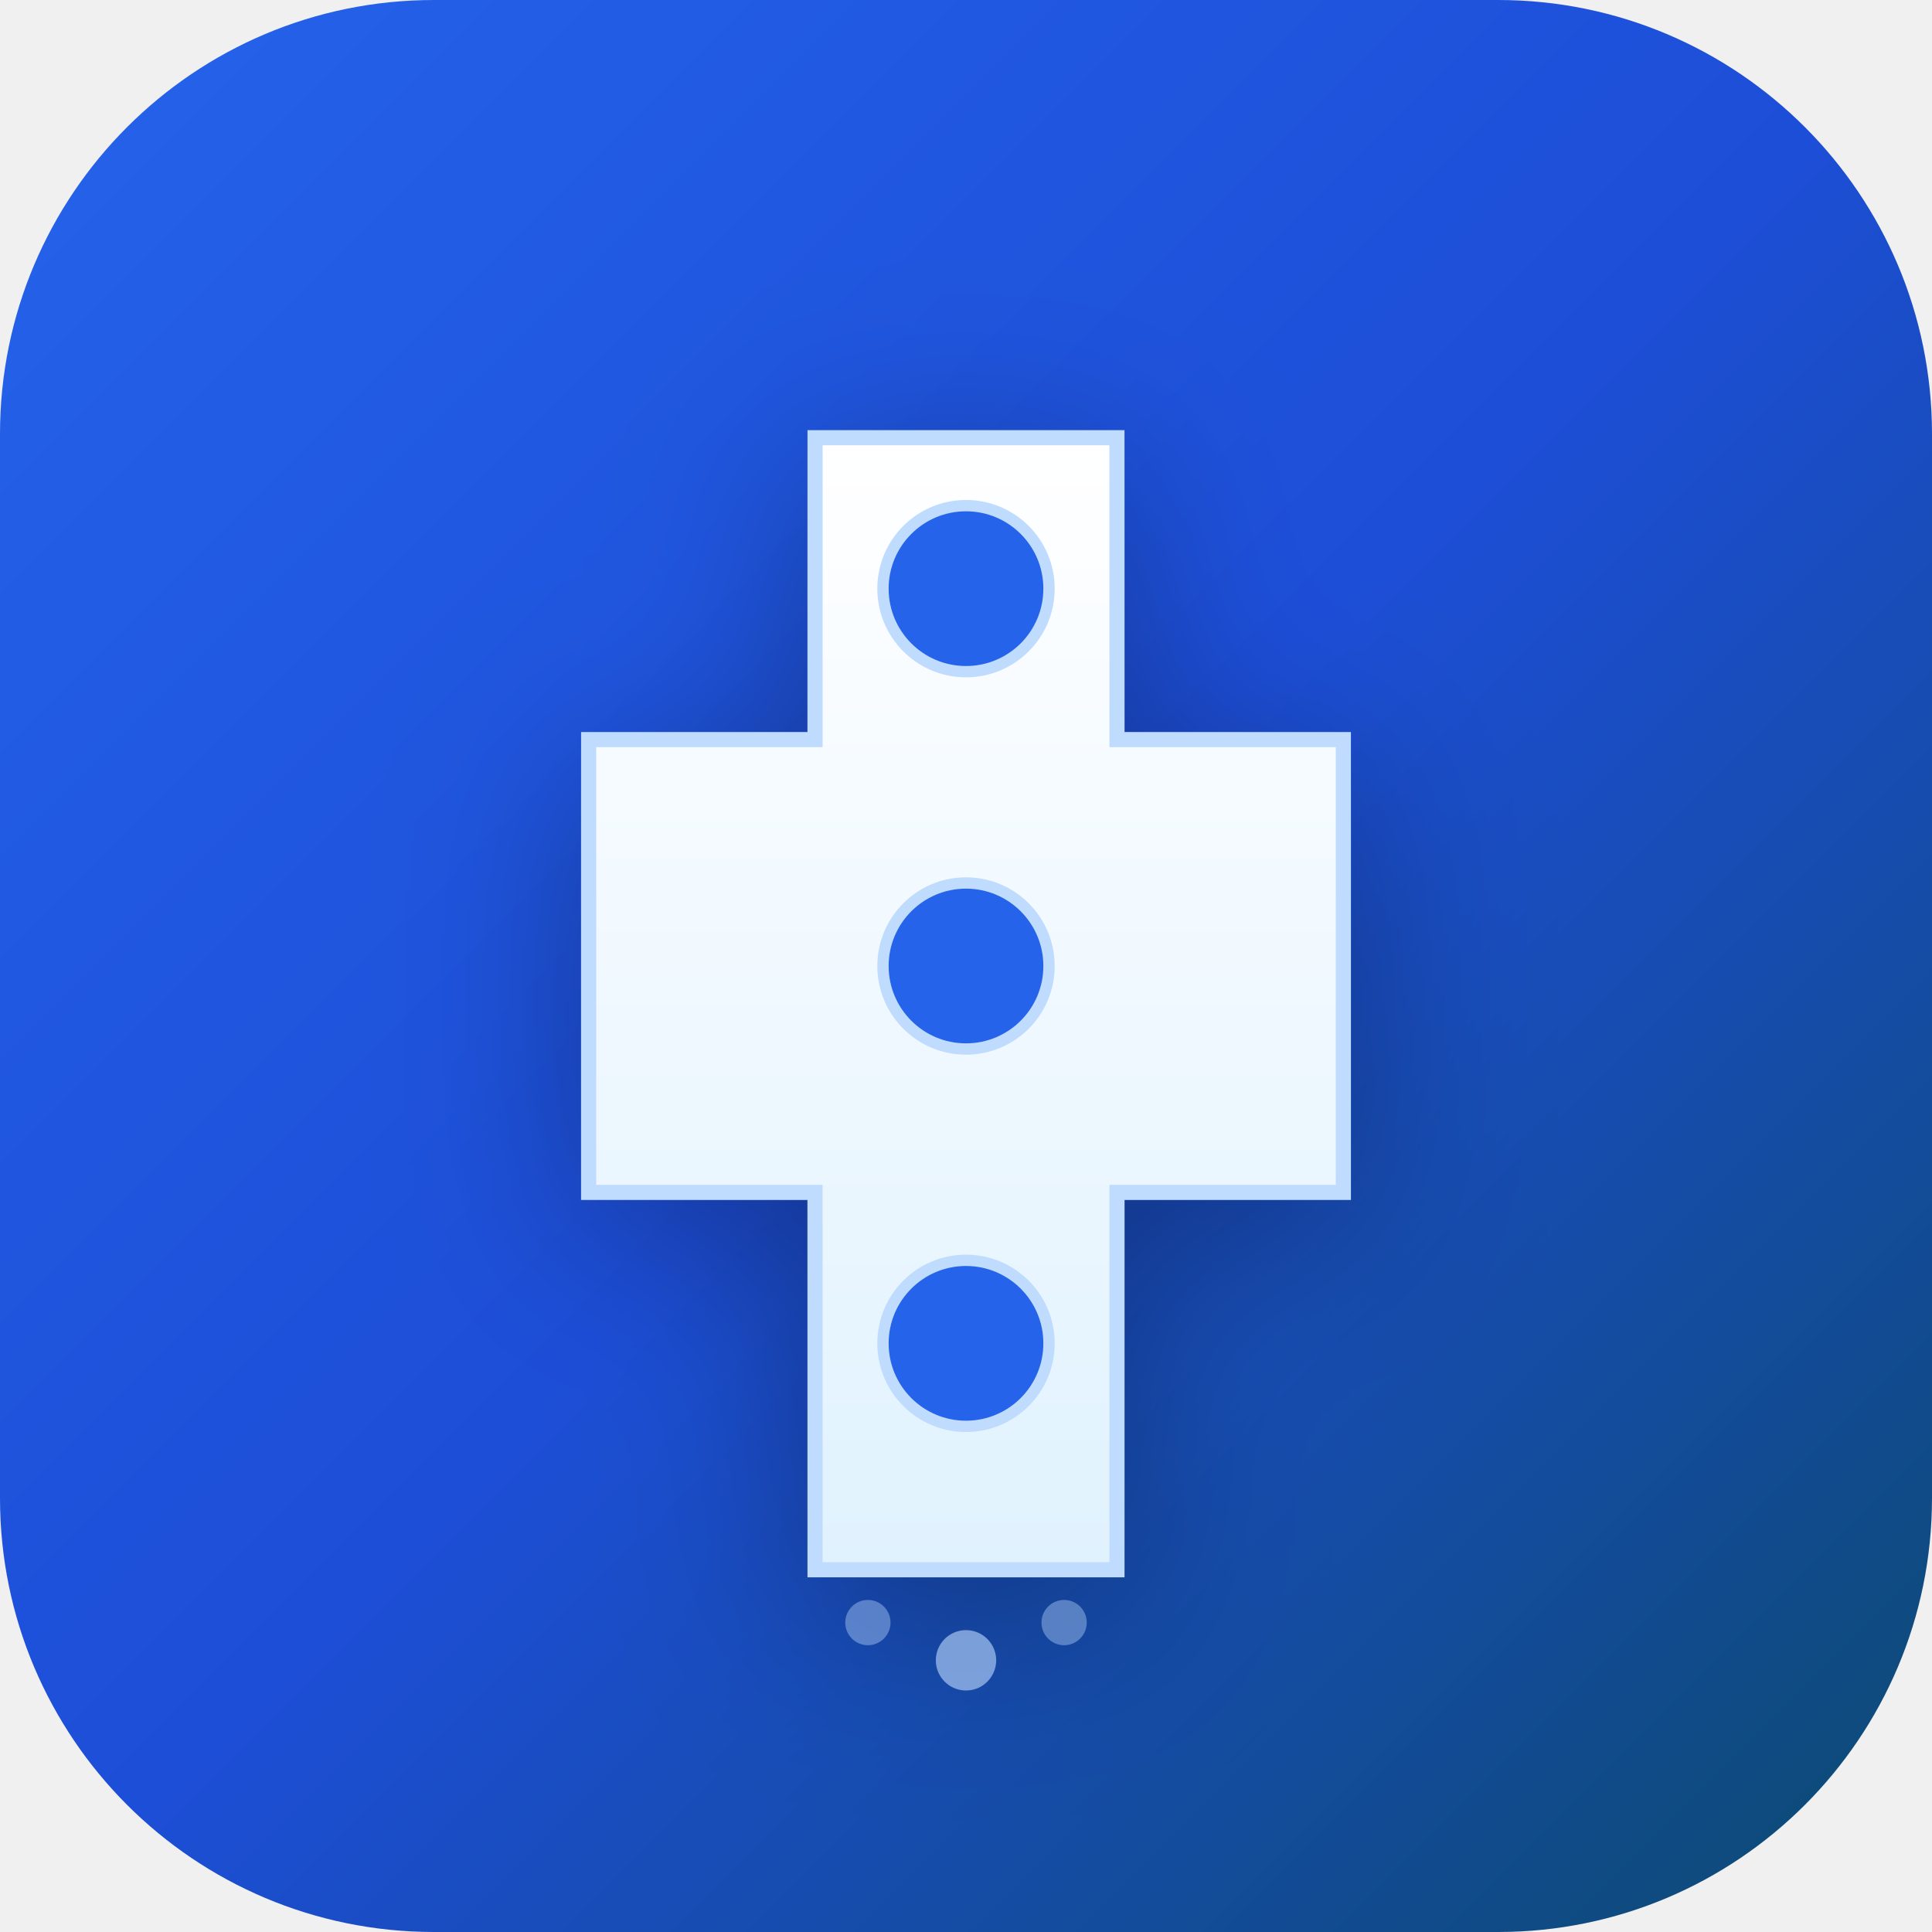
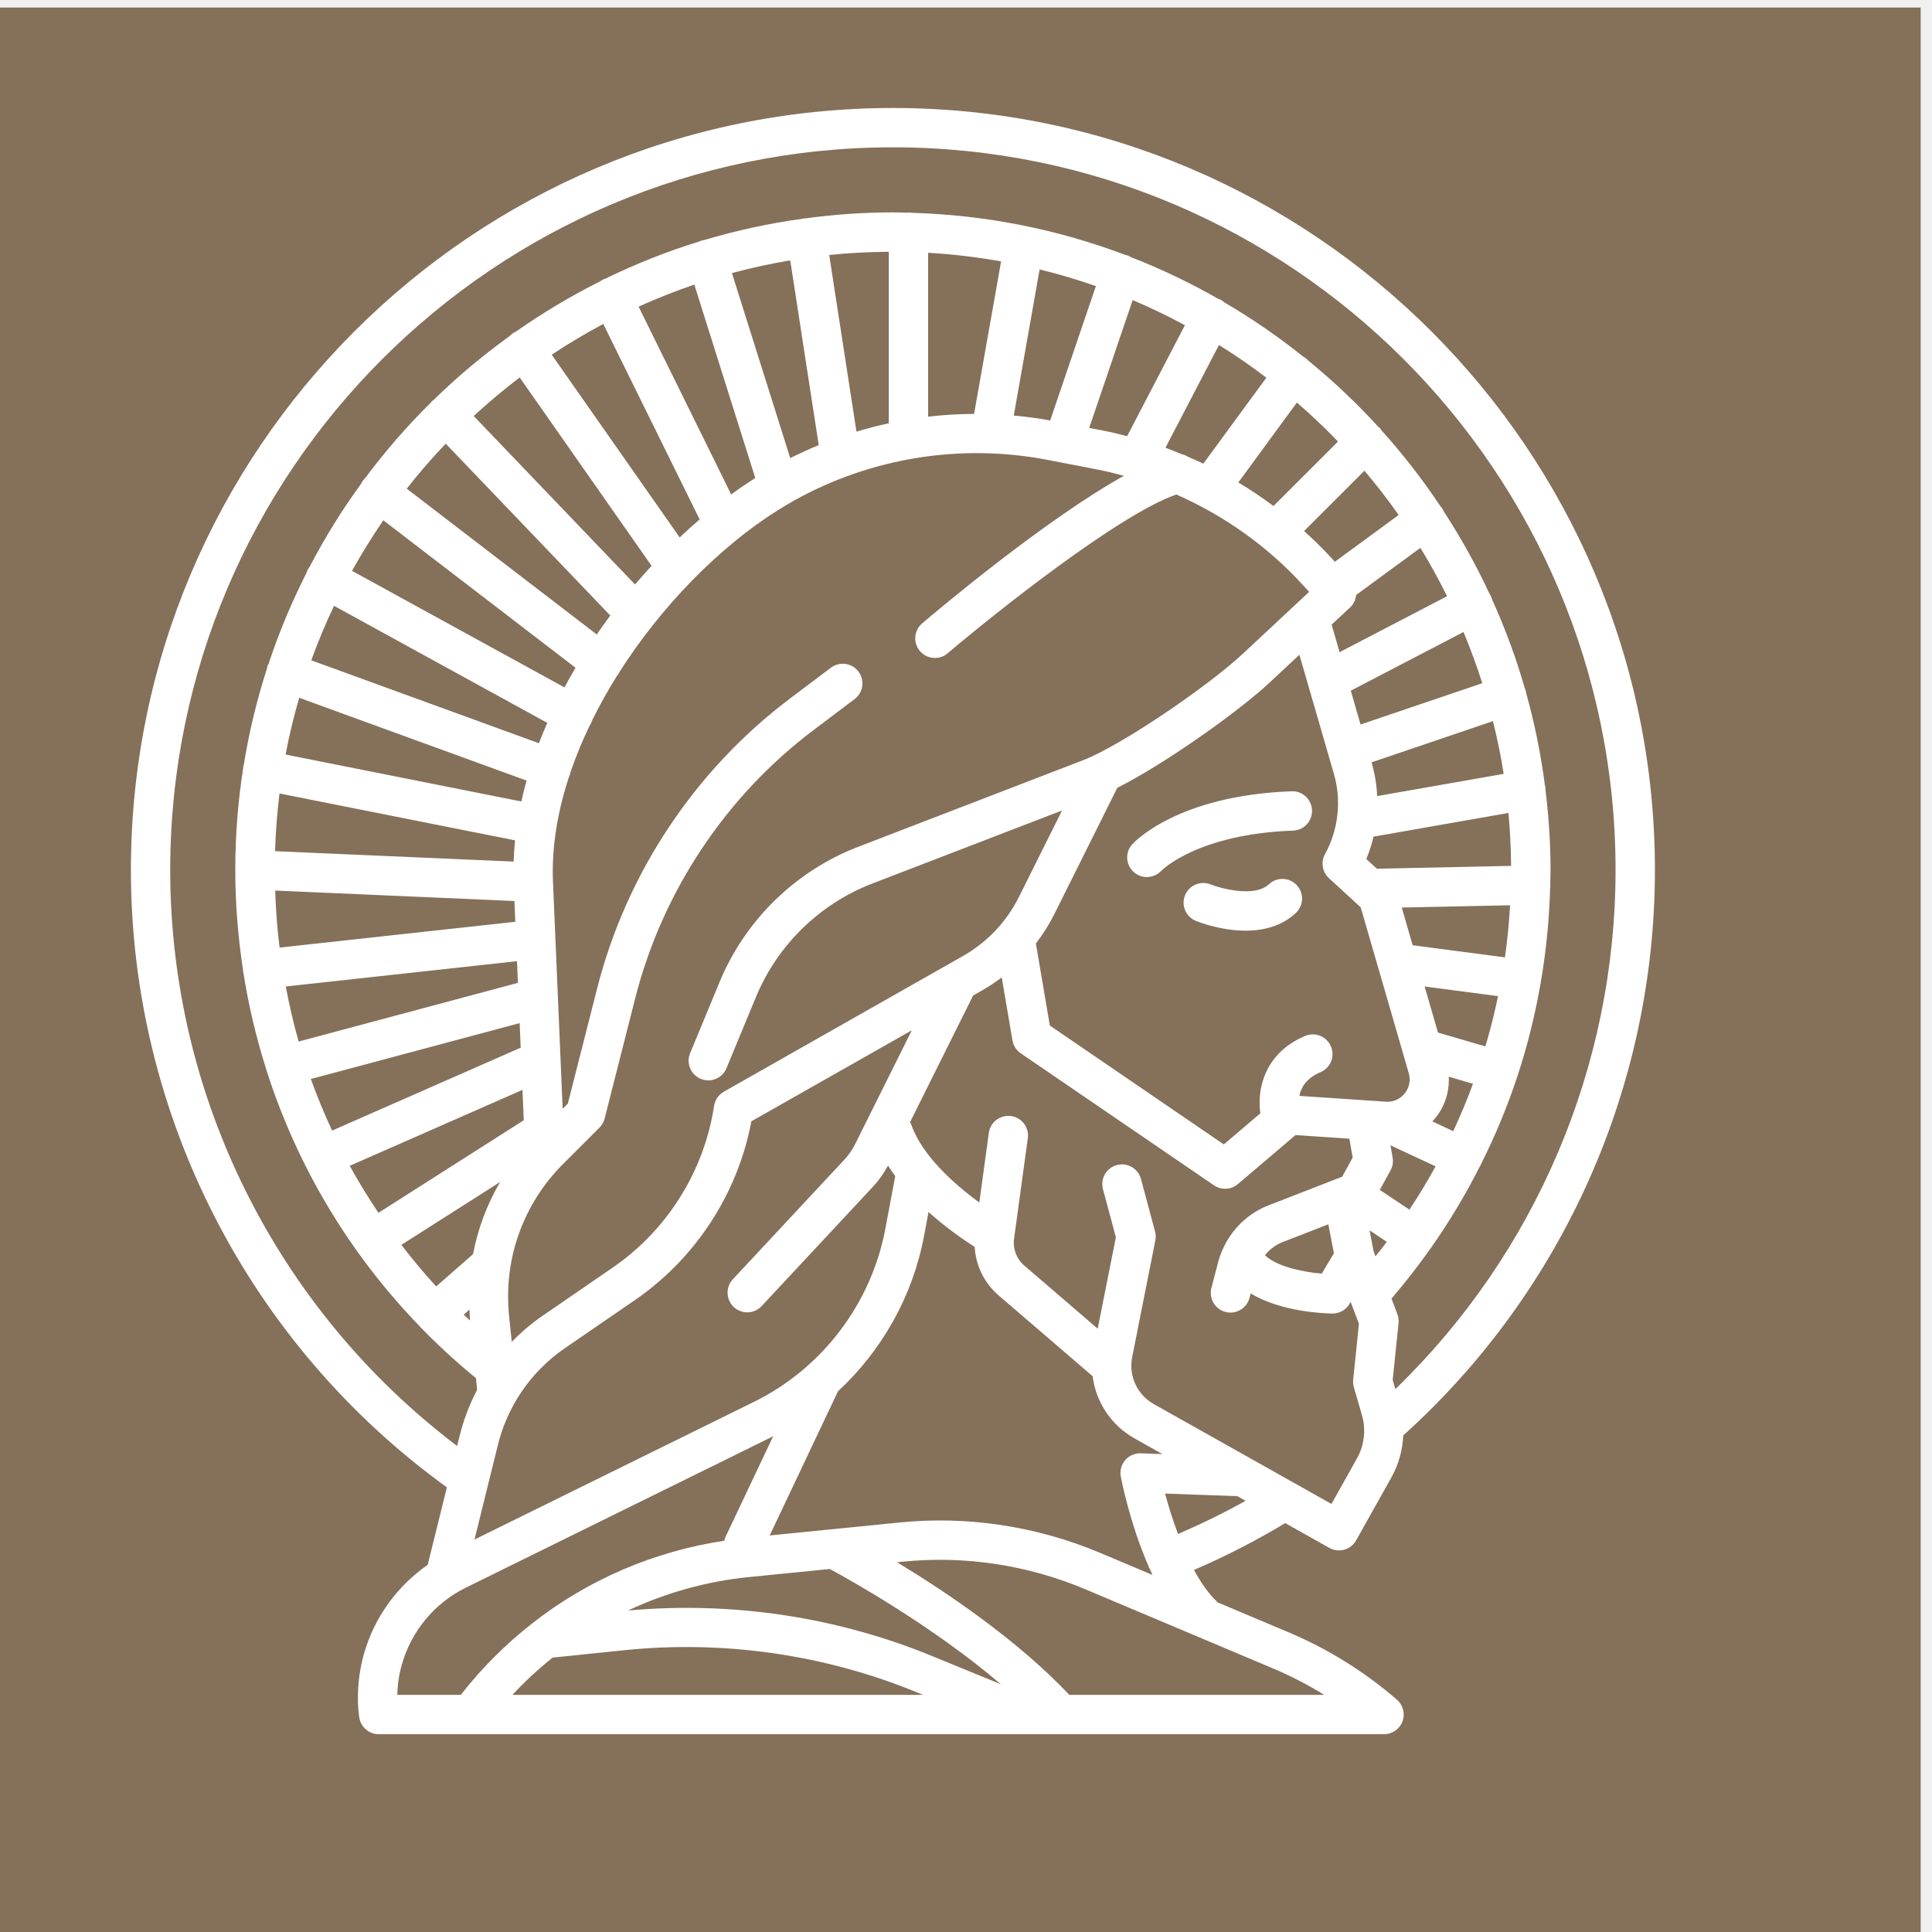
- <svg xmlns="http://www.w3.org/2000/svg" viewBox="0 0 512 512">
+ <svg xmlns="http://www.w3.org/2000/svg" xml:space="preserve" width="512px" height="512px" version="1.1" style="shape-rendering:geometricPrecision; text-rendering:geometricPrecision; image-rendering:optimizeQuality; fill-rule:evenodd; clip-rule:evenodd" viewBox="0 0 512 512">
  <defs>
-     <linearGradient id="bgGrad" x1="0%" y1="0%" x2="100%" y2="100%">
-       <stop offset="0%" style="stop-color:#2563eb;stop-opacity:1" />
-       <stop offset="50%" style="stop-color:#1d4ed8;stop-opacity:1" />
-       <stop offset="100%" style="stop-color:#0c4a6e;stop-opacity:1" />
-     </linearGradient>
-     <linearGradient id="crossGrad" x1="0%" y1="0%" x2="0%" y2="100%">
-       <stop offset="0%" style="stop-color:#ffffff;stop-opacity:1" />
-       <stop offset="100%" style="stop-color:#e0f2fe;stop-opacity:1" />
-     </linearGradient>
+     <style type="text/css">
+    
+     .fil1 {fill:white}
+     .fil0 {fill:#85705A}
+    
+   </style>
  </defs>
-   <rect width="512" height="512" rx="115" fill="url(#bgGrad)" />
-   <g transform="translate(256, 256)">
-     <path d="M -40 -140 L 40 -140 L 40 -60 L 100 -60 L 100 60 L 40 60 L 40 160 L -40 160 L -40 60 L -100 60 L -100 -60 L -40 -60 Z" fill="url(#crossGrad)" stroke="#bfdbfe" stroke-width="4" filter="drop-shadow(0 10px 25px rgba(0,0,0,0.3))" />
-     <circle cx="0" cy="-100" r="22" fill="#2563eb" stroke="#bfdbfe" stroke-width="3" />
-     <circle cx="0" cy="0" r="22" fill="#2563eb" stroke="#bfdbfe" stroke-width="3" />
-     <circle cx="0" cy="100" r="22" fill="#2563eb" stroke="#bfdbfe" stroke-width="3" />
+   <g id="Camada_x0020_1">
+     <rect class="fil0" x="-3" y="2" width="512" height="512" />
+     <path class="fil1" d="M342.3 209.7c-30.33,1.1 -41.8,13.55 -42.27,14.08 -1.9,2.12 -1.72,5.35 0.38,7.28 0.99,0.92 2.25,1.37 3.51,1.37 1.4,-0.01 2.8,-0.56 3.83,-1.65 0.09,-0.09 9.49,-9.73 34.93,-10.66 2.88,-0.1 5.13,-2.52 5.02,-5.4 -0.1,-2.88 -2.58,-5.18 -5.4,-5.02z" />
+     <path class="fil1" d="M336.28 234.34c-3.76,3.53 -12.65,1.15 -15.47,0.04 -2.67,-1.08 -5.69,0.22 -6.77,2.89 -1.07,2.67 0.22,5.7 2.89,6.78 1.02,0.41 6.74,2.59 13.17,2.59 4.57,0 9.48,-1.1 13.32,-4.71 2.1,-1.97 2.2,-5.27 0.22,-7.37 -1.97,-2.09 -5.27,-2.2 -7.36,-0.22z" />
+     <path class="fil1" d="M369.79 368.12l-0.71 -2.41 1.55 -15.06c0.09,-0.81 -0.02,-1.62 -0.31,-2.38l-1.56 -4.13c3.67,-4.28 7.12,-8.7 10.34,-13.28 0.05,-0.06 0.11,-0.11 0.16,-0.18 0.04,-0.06 0.06,-0.12 0.09,-0.17 4.78,-6.81 9.04,-13.92 12.77,-21.29 0.07,-0.12 0.16,-0.21 0.22,-0.34 0.05,-0.09 0.06,-0.19 0.1,-0.28 3.79,-7.55 7.04,-15.35 9.68,-23.36 0.01,-0.01 0.01,-0.02 0.01,-0.03 0.01,-0.01 0.01,-0.01 0.01,-0.02 2.67,-8.09 4.71,-16.39 6.18,-24.82 0,-0.06 0.04,-0.1 0.04,-0.15 0.01,-0.06 0,-0.12 0.01,-0.18 1.39,-8.13 2.2,-16.38 2.43,-24.72 0.04,-0.28 0.07,-0.56 0.07,-0.86 -0.01,-0.11 -0.04,-0.22 -0.05,-0.33 0.03,-1.19 0.09,-2.38 0.09,-3.57 0,-7.2 -0.49,-14.27 -1.34,-21.24 0,-0.29 -0.02,-0.59 -0.07,-0.88 -0.02,-0.11 -0.06,-0.21 -0.08,-0.31 -1.08,-8.33 -2.74,-16.48 -4.96,-24.41 -0.04,-0.34 -0.12,-0.69 -0.24,-1.03 -0.03,-0.11 -0.1,-0.21 -0.14,-0.32 -2.32,-8.06 -5.21,-15.87 -8.62,-23.4 -0.1,-0.38 -0.23,-0.75 -0.41,-1.1 -0.08,-0.16 -0.19,-0.29 -0.28,-0.43 -3.52,-7.58 -7.57,-14.86 -12.09,-21.8 -0.16,-0.37 -0.35,-0.73 -0.59,-1.07 -0.1,-0.14 -0.23,-0.25 -0.34,-0.37 -4.76,-7.16 -10.03,-13.94 -15.77,-20.3 -0.14,-0.18 -0.2,-0.39 -0.37,-0.55 -0.09,-0.09 -0.22,-0.12 -0.32,-0.21 -5.74,-6.3 -11.95,-12.16 -18.56,-17.56 -0.24,-0.27 -0.51,-0.52 -0.81,-0.75 -0.18,-0.12 -0.36,-0.21 -0.54,-0.31 -6.62,-5.3 -13.63,-10.13 -20.98,-14.43 -0.3,-0.26 -0.62,-0.49 -0.98,-0.68 -0.21,-0.1 -0.42,-0.17 -0.63,-0.25 -7.36,-4.2 -15.06,-7.89 -23.04,-11 -0.33,-0.2 -0.67,-0.37 -1.05,-0.5 -0.17,-0.06 -0.35,-0.08 -0.53,-0.12 -17.66,-6.69 -36.68,-10.57 -56.52,-11.14 -0.29,-0.05 -0.59,-0.08 -0.89,-0.08 -0.19,0 -0.36,0.03 -0.54,0.05 -1.2,-0.03 -2.39,-0.09 -3.59,-0.09 -7.88,0 -15.63,0.57 -23.23,1.59 -0.14,0.01 -0.28,0 -0.41,0.02 -0.09,0.01 -0.16,0.05 -0.24,0.07 -8.95,1.22 -17.67,3.13 -26.14,5.66 -0.26,0.05 -0.54,0.09 -0.81,0.17 -0.16,0.05 -0.3,0.13 -0.45,0.2 -8.59,2.64 -16.89,5.94 -24.86,9.83 -0.21,0.07 -0.42,0.13 -0.62,0.23 -0.28,0.14 -0.54,0.31 -0.79,0.49 -7.76,3.88 -15.18,8.31 -22.24,13.26 -0.33,0.14 -0.65,0.31 -0.96,0.53 -0.32,0.22 -0.61,0.49 -0.86,0.77 -7.14,5.14 -13.89,10.8 -20.16,16.94 -0.11,0.09 -0.25,0.12 -0.36,0.23 -0.1,0.1 -0.14,0.23 -0.24,0.33 -6.34,6.27 -12.22,13.01 -17.55,20.18 -0.15,0.15 -0.3,0.29 -0.43,0.46 -0.24,0.3 -0.43,0.63 -0.58,0.96 -5.09,6.98 -9.66,14.35 -13.68,22.06 -0.13,0.19 -0.27,0.36 -0.39,0.57 -0.18,0.33 -0.32,0.67 -0.42,1.02 -3.91,7.7 -7.27,15.72 -10.02,24.02 -0.08,0.15 -0.17,0.3 -0.23,0.46 -0.09,0.26 -0.15,0.53 -0.2,0.8 -2.67,8.27 -4.75,16.81 -6.16,25.58 -0.03,0.11 -0.08,0.22 -0.11,0.35 -0.03,0.17 -0.03,0.35 -0.05,0.52 -1.36,8.72 -2.08,17.65 -2.09,26.74 0,0 0,0.01 0,0.01 0,0 0,0.01 0,0.01 0,0.07 0,0.14 0,0.22 0,9 0.74,17.89 2.07,26.62 0.01,0.08 -0.01,0.16 0,0.24 0.01,0.07 0.05,0.13 0.06,0.2 1.38,8.85 3.45,17.53 6.14,25.98 0,0.04 0,0.07 0.01,0.1 0.01,0.04 0.04,0.07 0.05,0.11 8.08,25.24 21.85,48.36 40.54,67.67 0.03,0.04 0.05,0.09 0.08,0.12 0.06,0.07 0.14,0.12 0.2,0.19 4.59,4.72 9.47,9.2 14.63,13.43l0.31 3.1c-2.1,4.03 -3.74,8.32 -4.78,12.82l-0.52 2.06c-47.71,-36.11 -76.03,-92.56 -76.03,-152.64 0,-105.6 85.91,-191.52 191.52,-191.52 105.6,0 191.51,85.92 191.51,191.52 0,51.99 -21.18,101.62 -58.35,137.56zm-10.16 18.34l-6.78 12.1 -47.08 -26.46c-4.41,-2.48 -6.72,-7.48 -5.73,-12.45l6.14 -30.94c0.15,-0.78 0.13,-1.59 -0.08,-2.36l-3.73 -13.91c-0.75,-2.78 -3.62,-4.44 -6.39,-3.68 -2.78,0.74 -4.43,3.6 -3.68,6.38l3.42 12.74 -4.82 24.23 -19.46 -16.73c-2.06,-1.77 -3.07,-4.44 -2.7,-7.14l3.64 -26.61c0.39,-2.85 -1.6,-5.48 -4.46,-5.87 -2.86,-0.36 -5.48,1.61 -5.87,4.46l-2.52 18.45c-6.66,-4.84 -15.19,-12.48 -17.97,-20.49 -0.1,-0.29 -0.24,-0.55 -0.38,-0.81l16.71 -33.55 2.41 -1.37c1.81,-1.02 3.53,-2.18 5.17,-3.42l2.84 16.68c0.24,1.39 1.03,2.63 2.2,3.43l51.22 34.99c0.89,0.61 1.92,0.91 2.94,0.91 1.21,0 2.41,-0.42 3.38,-1.24l15.28 -13 14.26 0.97 0.89 5 -2.8 5.08 -19.49 7.57c-5.09,1.97 -9.2,5.78 -11.64,10.57 -0.07,0.13 -0.13,0.26 -0.19,0.4 -0.62,1.28 -1.15,2.61 -1.52,4.01l-1.8 6.92c-0.73,2.78 0.94,5.63 3.73,6.36 0.44,0.11 0.88,0.17 1.32,0.17 2.31,0 4.43,-1.56 5.04,-3.9l0.31 -1.19c8.16,4.99 19.86,5.32 21.65,5.34 0.02,0 0.04,0 0.05,0 1.84,0 3.54,-0.96 4.48,-2.54l0.32 -0.54 2.19 5.79 -1.52 14.84c-0.07,0.67 -0.01,1.35 0.18,1.99l2.15 7.42c1.1,3.79 0.62,7.95 -1.31,11.4zm-47.45 20.07c-1.41,-3.78 -2.57,-7.53 -3.42,-10.72l19.15 0.69 2.18 1.23c-5.75,3.22 -11.75,6.14 -17.91,8.8zm38.75 42.63l-67.55 0c-13.66,-14.51 -32.68,-27.29 -45.64,-35.14l1.5 -0.16c16.34,-1.66 33.07,0.85 48.37,7.31l49.61 20.92c4.76,2 9.34,4.36 13.71,7.07zm-204.47 -9.88l19.01 -1.96c26.41,-2.72 53.3,1.18 77.78,11.27l1.39 0.57 -108.85 0c3.3,-3.56 6.88,-6.84 10.67,-9.88zm-24.35 9.88l-16.82 0c0.06,-2.72 0.46,-5.42 1.2,-8.03 2.51,-8.88 8.69,-16.31 16.95,-20.38l81.01 -39.9c0.15,-0.08 0.3,-0.17 0.46,-0.25l-12.6 26.6c-0.17,0.36 -0.29,0.73 -0.37,1.11 -18.55,2.8 -36.03,10.26 -50.82,21.84 -0.04,0.02 -0.07,0.05 -0.11,0.08 -0.02,0.02 -0.03,0.03 -0.05,0.05 -7.02,5.5 -13.36,11.84 -18.85,18.88zm2.3 -102.1c0.05,0.89 0.04,1.79 0.13,2.7l0.03 0.22c-0.57,-0.53 -1.13,-1.06 -1.68,-1.59l1.52 -1.33zm8.13 -33.82c-3.49,5.93 -5.9,12.39 -7.18,19.13l-9.77 8.55c-3.25,-3.55 -6.32,-7.23 -9.22,-11.02l26.17 -16.66zm5.92 -24.41l0.34 8.05 -38.51 24.53c-2.71,-4.05 -5.27,-8.19 -7.6,-12.46l45.77 -20.12zm-0.75 -17.69l0.28 6.51 -49.98 21.97c-2.07,-4.47 -3.96,-9.02 -5.63,-13.67l55.33 -14.81zm-0.7 -16.42l0.24 5.75 -58.1 15.55c-1.38,-4.79 -2.48,-9.67 -3.42,-14.59l61.28 -6.71zm-57.72 -69.8l60.25 21.94c-0.51,1.84 -0.98,3.69 -1.38,5.54l-62.48 -12.44c0.97,-5.1 2.18,-10.12 3.61,-15.04zm9.23 -24.37l56.52 31.02c-0.79,1.78 -1.54,3.58 -2.23,5.39l-60.32 -21.97c1.78,-4.93 3.8,-9.74 6.03,-14.44zm13.07 -22.66l50.93 39.07c-1.02,1.72 -1.99,3.46 -2.93,5.21l-56.3 -30.89c2.56,-4.6 5.33,-9.07 8.3,-13.39zm107.83 -68.89l7.55 48.96c-2.55,1.06 -5.07,2.19 -7.55,3.44l-15.45 -49.03c5.06,-1.37 10.22,-2.49 15.45,-3.37zm26.12 43.18c-2.88,0.62 -5.74,1.35 -8.57,2.21l-7.22 -46.82c5.2,-0.54 10.47,-0.8 15.79,-0.84l0 45.45zm42.77 -0.75c-3.21,-0.58 -6.43,-1.02 -9.65,-1.31l6.85 -38.72c5.07,1.24 10.04,2.72 14.91,4.42l-12.11 35.61zm76.7 61.4l-2.12 -7.29 4.92 -4.58c0.96,-0.9 1.46,-2.08 1.58,-3.29l17.03 -12.48c2.55,4.15 4.89,8.43 7.07,12.81l-28.48 14.83zm5.55 19.17l-2.59 -8.96 29.87 -15.55c1.86,4.43 3.52,8.96 4.98,13.57l-32.26 10.94zm33.08 85.31l-12.56 -3.67 -3.54 -12.21 19.46 2.56c-0.93,4.49 -2.05,8.93 -3.36,13.32zm-8.52 22.46l-5.53 -2.58c0.91,-0.98 1.73,-2.05 2.39,-3.25 1.46,-2.67 2.1,-5.63 1.96,-8.6l6.42 1.87c-1.57,4.26 -3.32,8.44 -5.24,12.56zm-11.6 20.8l-7.86 -5.23 2.83 -5.15c0.58,-1.04 0.78,-2.24 0.57,-3.42l-0.57 -3.25 11.96 5.57c-2.14,3.92 -4.47,7.74 -6.93,11.48zm-9.49 11.09l-1.08 -5.61 4.56 3.05c-0.98,1.3 -1.97,2.58 -2.99,3.85l-0.49 -1.29zm36.42 -102.19l-35.57 0.75 -2.8 -2.57c0.81,-1.93 1.45,-3.91 1.92,-5.93l35.75 -6.28c0.43,4.63 0.67,9.3 0.7,14.03zm-1.62 24.24l-24.46 -3.21 -2.89 -9.99 28.7 -0.6c-0.26,4.63 -0.7,9.23 -1.35,13.8zm-0.34 -48.63l-33.52 5.89c-0.15,-2.95 -0.62,-5.89 -1.46,-8.79l-0.04 -0.15 32.18 -10.92c1.14,4.59 2.1,9.24 2.84,13.97zm-325.56 30.93l63.4 2.77 0.23 5.5 -62.47 6.84c-0.62,-4.99 -1,-10.03 -1.16,-15.11zm1.14 -25.73l62.42 12.42c-0.19,1.88 -0.3,3.76 -0.37,5.63l-63.22 -2.76c0.15,-5.16 0.55,-10.26 1.17,-15.29zm181.08 43.1l-63.32 35.93c-1.39,0.79 -2.34,2.17 -2.59,3.76 -2.64,17.31 -12.43,32.94 -26.87,42.86l-18.57 12.76c-2.98,2.04 -5.7,4.38 -8.18,6.92l-0.71 -6.92c-1.53,-14.93 3.68,-29.58 14.29,-40.2l9.68 -9.67c0.66,-0.66 1.13,-1.49 1.36,-2.41l8.09 -31.83c7.19,-28.29 23.98,-53.55 47.29,-71.12l10.86 -8.19c2.3,-1.73 2.76,-5 1.02,-7.3 -1.73,-2.3 -5,-2.75 -7.3,-1.02l-10.86 8.18c-25.19,19 -43.35,46.3 -51.11,76.88l-7.74 30.45 -1.38 1.38 -2.55 -59.88c-0.23,-4.71 0.09,-9.52 0.86,-14.37 0,-0.01 0.01,-0.02 0.01,-0.03 0.01,-0.05 0.01,-0.1 0.01,-0.15 0.74,-4.55 1.9,-9.14 3.4,-13.71 0.04,-0.08 0.1,-0.14 0.13,-0.22 0.09,-0.26 0.15,-0.53 0.2,-0.79 1.42,-4.19 3.15,-8.37 5.13,-12.48 0.06,-0.11 0.15,-0.19 0.21,-0.3 0.18,-0.33 0.32,-0.67 0.43,-1.03 1.97,-4 4.17,-7.95 6.58,-11.8 0.04,-0.05 0.1,-0.09 0.14,-0.14 0.23,-0.31 0.42,-0.64 0.58,-0.98 5.48,-8.58 11.92,-16.66 18.87,-23.8 0.05,-0.06 0.11,-0.12 0.16,-0.18 3.79,-3.88 7.72,-7.48 11.72,-10.73 0.12,-0.09 0.23,-0.19 0.35,-0.29 4.43,-3.58 8.95,-6.72 13.47,-9.36 0.06,-0.03 0.13,-0.07 0.19,-0.11 0.5,-0.29 1,-0.59 1.5,-0.87 20.37,-11.35 44.19,-15.16 67.08,-10.75l13.1 2.53c2.41,0.47 4.8,1.05 7.17,1.69 -20.97,11.67 -49.6,35.81 -53.46,39.1 -2.2,1.87 -2.46,5.16 -0.6,7.35 1.03,1.21 2.5,1.83 3.98,1.83 1.19,0 2.39,-0.4 3.37,-1.24 12,-10.2 45.32,-36.8 60.61,-42.08 12.62,5.57 24.12,13.69 33.44,23.9l1.74 1.9 -17.6 16.43c-9.07,8.47 -32.08,24.25 -42.31,28.19l-59.63 22.96c-16.53,6.36 -29.89,19.39 -36.67,35.76l-7.83 18.91c-1.1,2.66 0.16,5.71 2.82,6.81 2.65,1.11 5.71,-0.16 6.81,-2.82l7.83 -18.91c5.69,-13.74 16.91,-24.68 30.79,-30.02l50.31 -19.37 -11.41 22.89c-3.3,6.62 -8.45,12.05 -14.89,15.7zm-28.53 49.83c-0.75,1.49 -1.71,2.88 -2.85,4.11l-29.56 31.7c-1.96,2.1 -1.84,5.4 0.27,7.37 1,0.93 2.27,1.4 3.55,1.4 1.4,0 2.79,-0.56 3.81,-1.66l29.56 -31.7c1.55,-1.67 2.84,-3.55 3.94,-5.53 0.6,0.94 1.24,1.87 1.91,2.77l-2.64 14.05c-3.74,19.78 -16.73,36.89 -34.77,45.77l-74.09 36.5 6.04 -24.43c2.48,-10.71 8.84,-20.04 17.91,-26.28l18.57 -12.75c16.1,-11.07 27.24,-28.22 30.85,-47.37l42.52 -24.12 -15.02 30.17zm20.59 135.74c-25.44,-10.49 -53.34,-14.64 -80.81,-12.14 10.11,-4.74 20.98,-7.78 32.24,-8.89l21.27 -2.12c5.51,2.98 27.36,15.19 45.33,30.54l-18.03 -7.39zm11.09 -108.51c0.29,4.92 2.51,9.55 6.34,12.85l24.92 21.42c0.86,6.81 4.87,12.98 11.1,16.48l7.4 4.16 -5.73 -0.21c-1.57,-0.06 -3.1,0.61 -4.13,1.81 -1.04,1.2 -1.47,2.81 -1.18,4.37 0.15,0.76 2.38,12.35 7.37,23.78 0.03,0.08 0.04,0.17 0.07,0.25 0.05,0.12 0.13,0.21 0.19,0.33 0.25,0.57 0.52,1.13 0.78,1.7l-13.77 -5.81c-16.91,-7.14 -35.4,-9.93 -53.47,-8.07l-34.21 3.41 18.1 -38.21c11.65,-10.79 19.78,-25.18 22.78,-41.05l1.21 -6.45c4.73,4.23 9.39,7.43 12.23,9.24zm86.05 -40.02c0.41,-2.12 1.77,-4.67 5.59,-6.28 2.66,-1.12 3.9,-4.18 2.77,-6.83 -1.12,-2.66 -4.18,-3.89 -6.83,-2.78 -11.21,4.74 -12.73,14.73 -11.88,20.52l-9.68 8.23 -46.1 -31.5 -3.7 -21.74c1.84,-2.4 3.48,-4.96 4.85,-7.71l16.72 -33.54c13.06,-6.61 32.38,-20.44 40.36,-27.89l7.9 -7.38 9.15 31.57c2.05,7.06 1.19,14.82 -2.36,21.27 -1.16,2.1 -0.73,4.73 1.04,6.36l8.42 7.73 4.66 16.09c0.02,0.05 0.03,0.11 0.05,0.16l6.56 22.63c0.01,0.05 0.03,0.1 0.04,0.15l1.43 4.93c0.44,1.49 0.25,3.14 -0.5,4.5 -1.1,2.01 -3.29,3.23 -5.58,3.05l-22.91 -1.54zm9.15 41.71l-3.23 5.4c-5.6,-0.48 -12.3,-2.1 -15.04,-4.9 1.25,-1.53 2.85,-2.76 4.74,-3.49l12.05 -4.68 1.48 7.67zm17.16 -195.65l-16.91 12.39 -0.86 -0.94c-2.3,-2.53 -4.76,-4.9 -7.29,-7.2l15.99 -15.98c3.2,3.76 6.22,7.68 9.07,11.73zm-16.07 -19.47l-17.1 17.09c-3,-2.24 -6.11,-4.32 -9.32,-6.24l15.52 -21.18c3.79,3.28 7.42,6.72 10.9,10.33zm-18.99 -16.92l-16.7 22.77c-1.3,-0.62 -2.63,-1.19 -3.97,-1.76 -0.53,-0.35 -1.12,-0.59 -1.75,-0.73 -1.44,-0.58 -2.86,-1.19 -4.32,-1.72l14.18 -27.22c4.32,2.69 8.52,5.58 12.56,8.66zm-21.58 -13.91l-15.32 29.41c-2.01,-0.51 -4.01,-1.03 -6.05,-1.42l-4 -0.77 11.52 -33.87c4.73,2 9.35,4.23 13.85,6.65zm-48.72 -16.91l-7.16 40.42c-4.07,0.02 -8.13,0.26 -12.17,0.73l0 -43.43c6.56,0.37 13,1.16 19.33,2.28zm-81.3 6.15l16.15 51.25c-2.13,1.36 -4.26,2.81 -6.38,4.36l-24.54 -49.77c4.81,-2.17 9.73,-4.12 14.77,-5.84zm-24.13 10.43l25.54 51.8c-1.78,1.53 -3.55,3.12 -5.29,4.77l-33.91 -48.42c4.41,-2.93 8.97,-5.65 13.66,-8.15zm-22.15 14.18l34.95 49.92c-1.49,1.61 -2.95,3.26 -4.38,4.94l-42.75 -44.64c3.89,-3.59 7.95,-7 12.18,-10.22zm-19.6 17.55l43.61 45.54c-1.23,1.64 -2.42,3.32 -3.58,5.02l-50.36 -38.64c3.25,-4.14 6.7,-8.12 10.33,-11.92zm118.51 -88.96c-111.36,0 -201.94,90.59 -201.94,201.94 0,64.83 31.26,125.68 83.74,163.6l-5.09 20.54c-8.12,5.65 -14.16,13.96 -16.89,23.6 -1.06,3.77 -1.6,7.67 -1.6,11.61 0,1.97 0.12,3.64 0.37,5.26 0.39,2.54 2.58,4.42 5.15,4.42l24.27 0c0.01,0 0.03,0 0.05,0 0.02,0 0.04,0 0.06,0l242.03 0c2.18,0 4.12,-1.36 4.89,-3.39 0.76,-2.04 0.17,-4.34 -1.48,-5.77 -8.66,-7.5 -18.4,-13.53 -28.93,-17.95l-18.54 -7.82c-2.35,-2.17 -4.45,-5.18 -6.3,-8.61 8.42,-3.63 16.51,-7.79 24.18,-12.41l11.69 6.57c0.79,0.44 1.67,0.67 2.56,0.67 0.47,0 0.94,-0.07 1.41,-0.2 1.33,-0.37 2.46,-1.26 3.13,-2.47l9.33 -16.65c1.92,-3.43 2.98,-7.27 3.16,-11.16 42.39,-38.21 66.69,-92.66 66.69,-149.84 0,-111.35 -90.59,-201.94 -201.94,-201.94z" />
  </g>
-   <circle cx="256" cy="440" r="8" fill="#bfdbfe" opacity="0.6" />
-   <circle cx="230" cy="430" r="6" fill="#bfdbfe" opacity="0.4" />
-   <circle cx="282" cy="430" r="6" fill="#bfdbfe" opacity="0.4" />
</svg>
